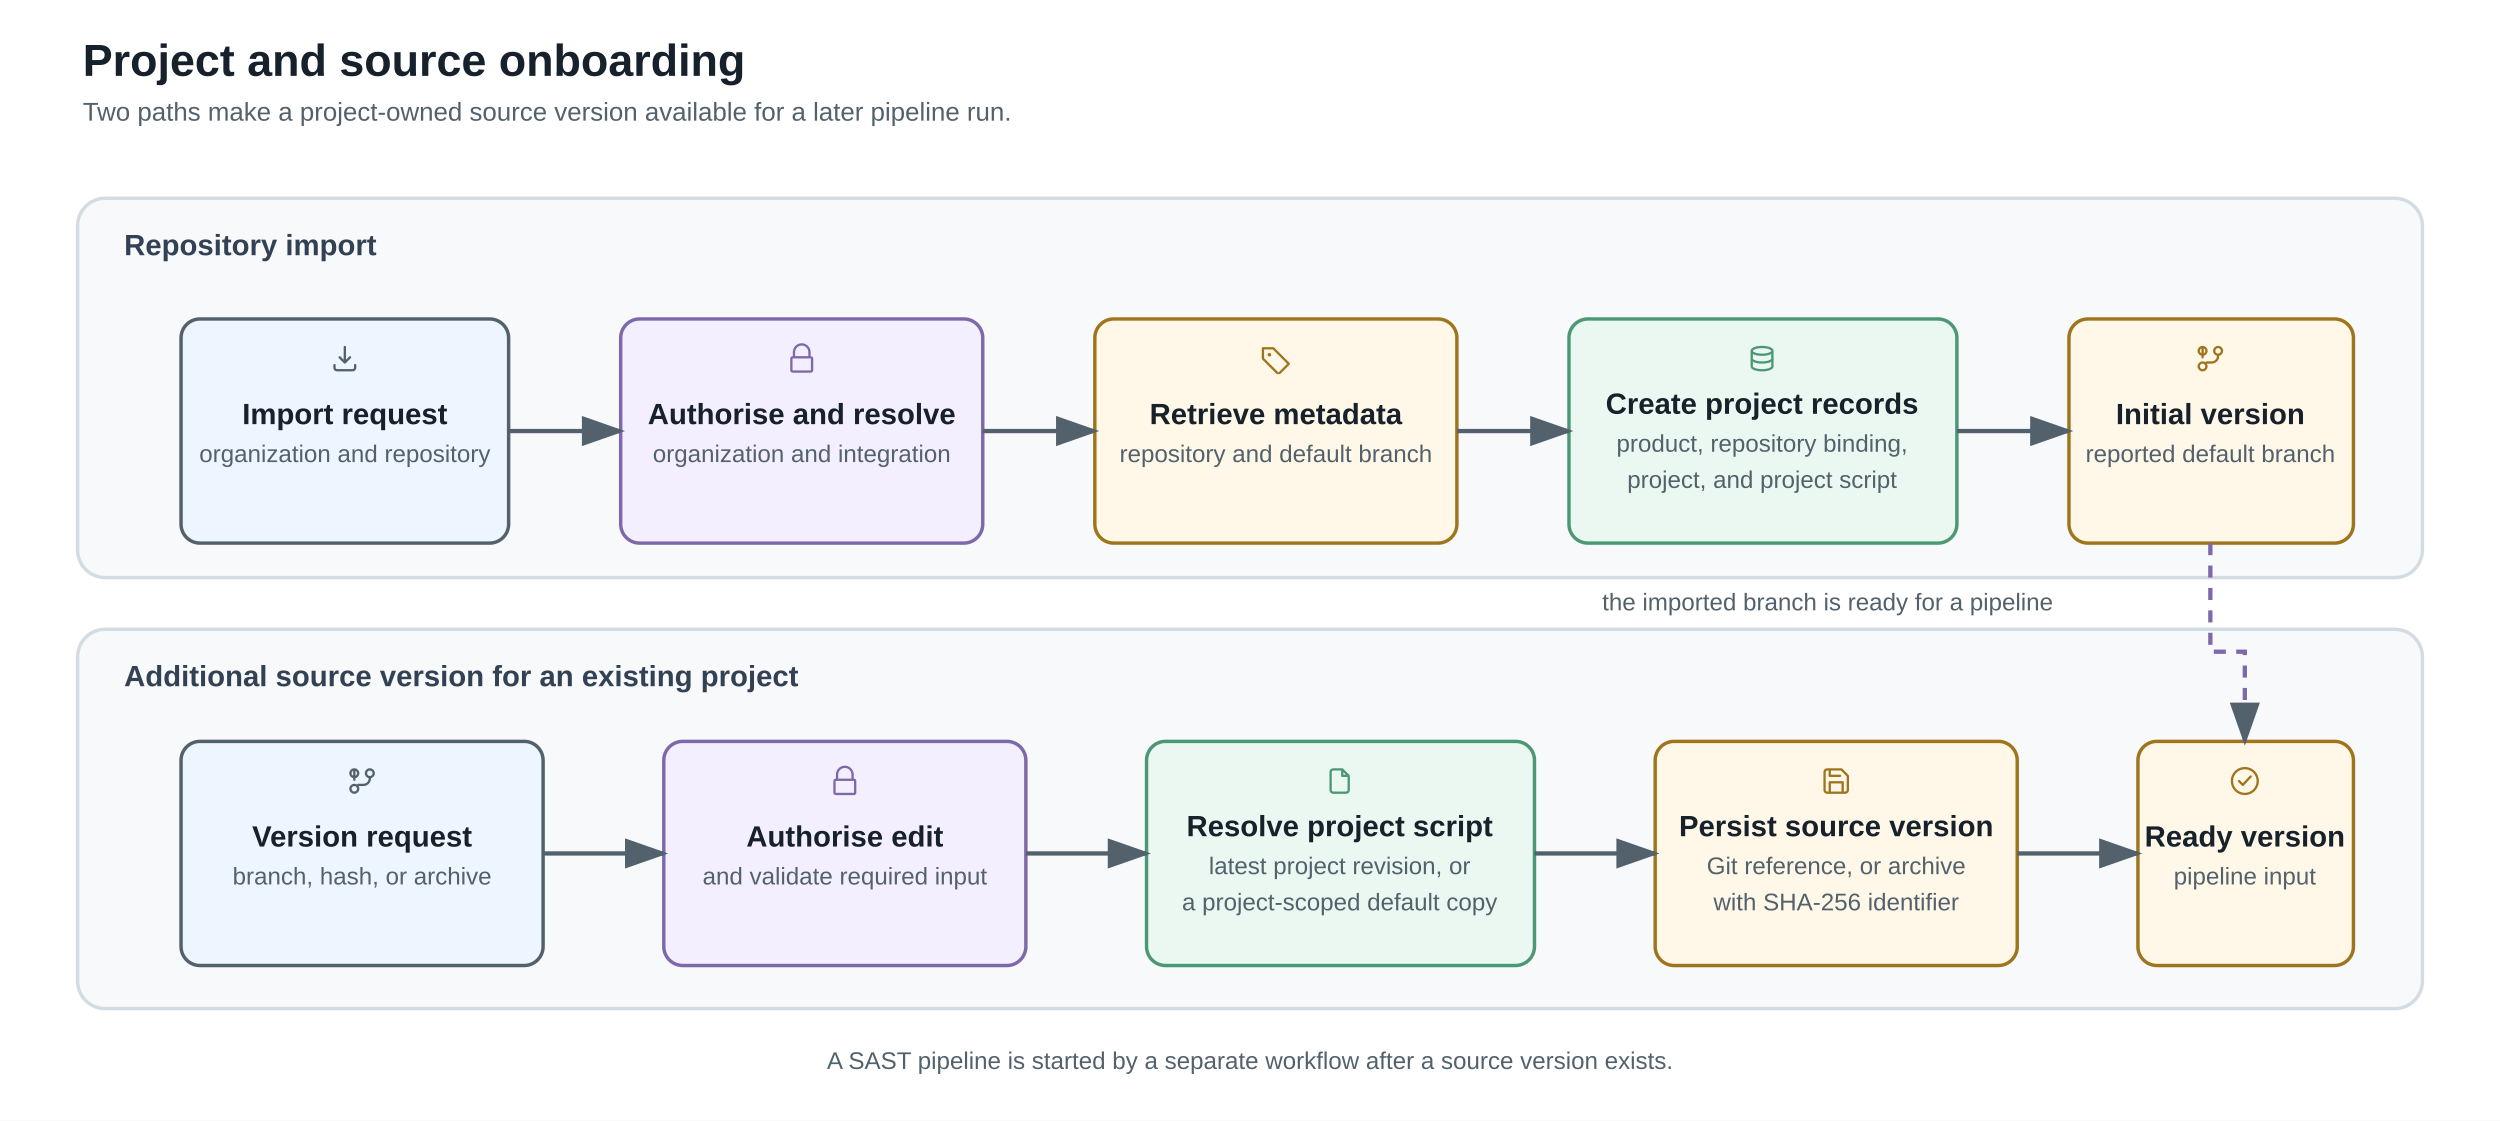
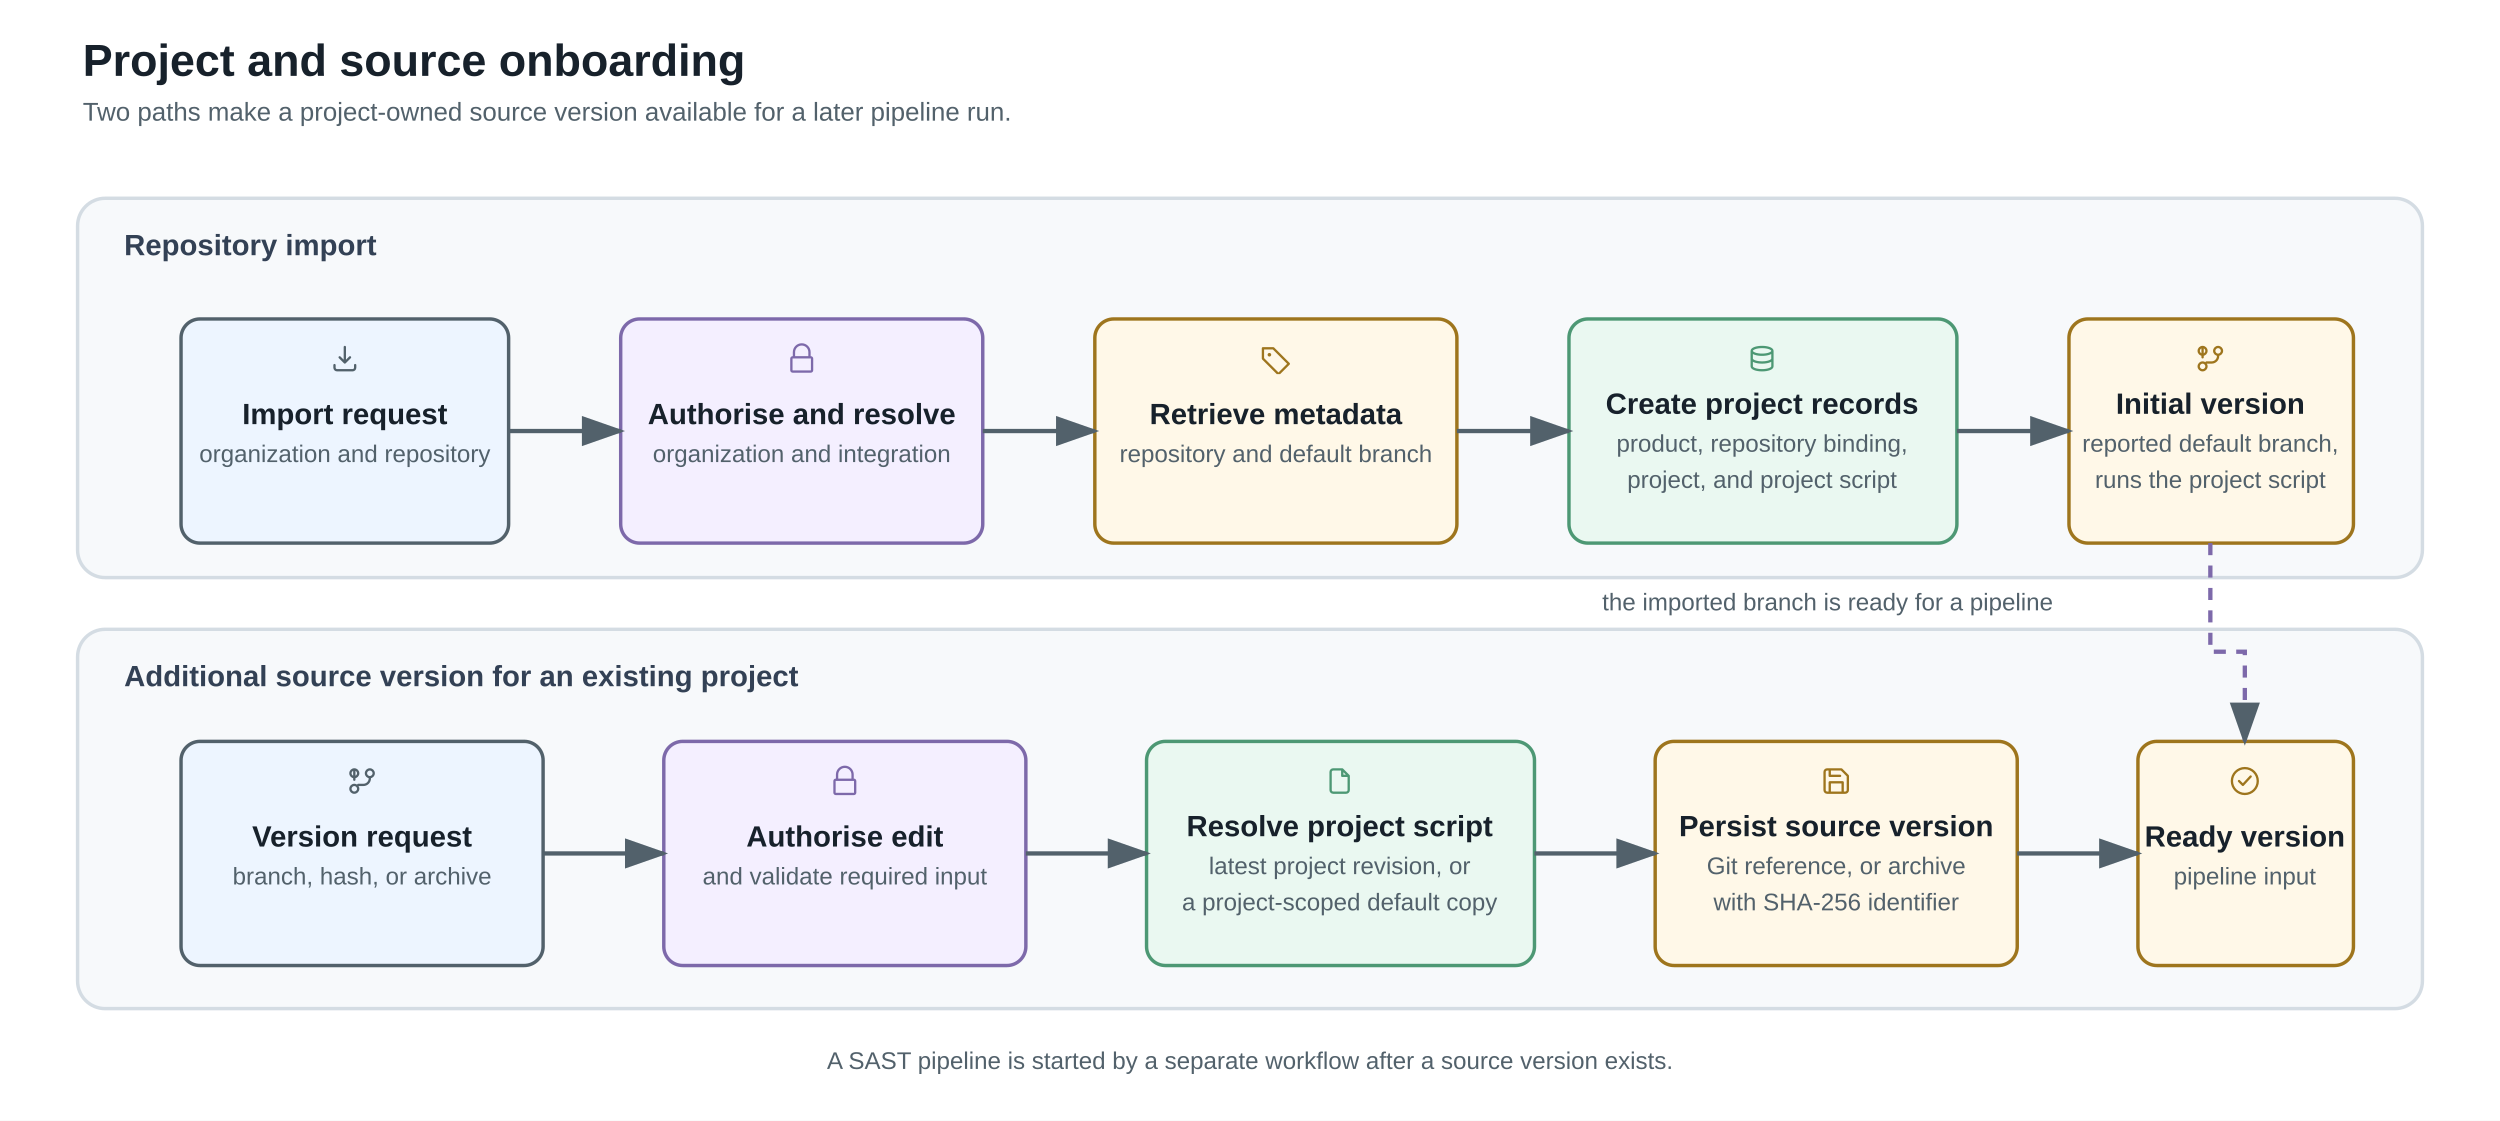
<svg xmlns="http://www.w3.org/2000/svg" width="1450" height="650" viewBox="0 0 1450 650" role="img" aria-labelledby="title desc">
  <defs>
    <marker id="arrow" markerWidth="10" markerHeight="7" refX="9" refY="3.5" orient="auto">
      <path d="M0 0L10 3.5 0 7z" fill="#52616b" />
    </marker>
    <style>
      .lane{fill:#f7f9fb;stroke:#d4dce3;stroke-width:2}.box{stroke-width:2}.head{font:700 17px Arial;fill:#17212b;text-anchor:middle}.body{font:14px Arial;fill:#52616b;text-anchor:middle}.lanehead{font:700 17px Arial;fill:#334155}.line{stroke:#52616b;stroke-width:2.5;fill:none;marker-end:url(#arrow)}.optional{stroke:#7d69aa;stroke-width:2.5;fill:none;stroke-dasharray:7 6;marker-end:url(#arrow)}.note{font:14px Arial;fill:#52616b;text-anchor:middle}
    </style>
    <symbol id="ico-download" viewBox="0 0 24 24">
      <path fill="none" stroke="#52616b" stroke-width="1.8" stroke-linecap="round" stroke-linejoin="round" d="M12 3v12m0 0 4-4m-4 4-4-4M4 17v2a2 2 0 0 0 2 2h12a2 2 0 0 0 2-2v-2" />
    </symbol>
    <symbol id="ico-lock" viewBox="0 0 24 24">
      <path fill="none" stroke="#7d69aa" stroke-width="1.8" stroke-linecap="round" stroke-linejoin="round" d="M6 11V7a6 6 0 0 1 12 0v4M5 11h14a1 1 0 0 1 1 1v9a1 1 0 0 1-1 1H5a1 1 0 0 1-1-1v-9a1 1 0 0 1 1-1z" />
    </symbol>
    <symbol id="ico-tag" viewBox="0 0 24 24">
      <path fill="none" stroke="#9e751d" stroke-width="1.8" stroke-linecap="round" stroke-linejoin="round" d="M2 4h8l12 12-8 8L2 12V4z" />
      <circle cx="7" cy="9" r="1.4" fill="#9e751d" stroke="none" />
    </symbol>
    <symbol id="ico-database" viewBox="0 0 24 24">
      <path fill="none" stroke="#4d9874" stroke-width="1.8" stroke-linecap="round" stroke-linejoin="round" d="M12 3c-4.4 0-8 1.3-8 3s3.6 3 8 3 8-1.3 8-3-3.6-3-8-3zM4 6v6c0 1.7 3.6 3 8 3s8-1.3 8-3V6M4 12v6c0 1.7 3.6 3 8 3s8-1.3 8-3v-6" />
    </symbol>
    <symbol id="ico-git-branch" viewBox="0 0 24 24">
      <path fill="none" stroke="#9e751d" stroke-width="1.8" stroke-linecap="round" stroke-linejoin="round" d="M6 3v8M6 21a3 3 0 1 0 0-6 3 3 0 0 0 0 6zM6 3a3 3 0 1 0 0 6 3 3 0 0 0 0-6zM18 9a3 3 0 1 0 0-6 3 3 0 0 0 0 6zM18 9v1a5 5 0 0 1-5 5H9" />
    </symbol>
    <symbol id="ico-git-branch-n" viewBox="0 0 24 24">
      <path fill="none" stroke="#52616b" stroke-width="1.8" stroke-linecap="round" stroke-linejoin="round" d="M6 3v8M6 21a3 3 0 1 0 0-6 3 3 0 0 0 0 6zM6 3a3 3 0 1 0 0 6 3 3 0 0 0 0-6zM18 9a3 3 0 1 0 0-6 3 3 0 0 0 0 6zM18 9v1a5 5 0 0 1-5 5H9" />
    </symbol>
    <symbol id="ico-file" viewBox="0 0 24 24">
      <path fill="none" stroke="#4d9874" stroke-width="1.8" stroke-linecap="round" stroke-linejoin="round" d="M14 3H7a2 2 0 0 0-2 2v14a2 2 0 0 0 2 2h10a2 2 0 0 0 2-2V8l-5-5Zm0 0v5h5" />
    </symbol>
    <symbol id="ico-save" viewBox="0 0 24 24">
      <path fill="none" stroke="#9e751d" stroke-width="1.8" stroke-linecap="round" stroke-linejoin="round" d="M19 21H5a2 2 0 0 1-2-2V5a2 2 0 0 1 2-2h11l5 5v11a2 2 0 0 1-2 2zM17 21v-8H7v8M7 3v5h8" />
    </symbol>
    <symbol id="ico-check-circle" viewBox="0 0 24 24">
      <path fill="none" stroke="#9e751d" stroke-width="1.8" stroke-linecap="round" stroke-linejoin="round" d="M12 22a10 10 0 1 0 0-20 10 10 0 0 0 0 20zM7.5 12l3 3 6-6.5" />
    </symbol>
  </defs>
  <rect width="1450" height="650" fill="#fff" />
  <text x="48" y="44" font-family="Arial" font-size="26" font-weight="700" fill="#17212b">Project and source onboarding</text>
  <text x="48" y="70" font-family="Arial" font-size="15" fill="#52616b">Two paths make a project-owned source version available for a later pipeline run.</text>
  <rect class="lane" x="45" y="115" width="1360" height="220" rx="16" />
  <text class="lanehead" x="72" y="148">Repository import</text>
  <rect class="box" x="105" y="185" width="190" height="130" rx="11" fill="#edf5ff" stroke="#52616b" />
  <use href="#ico-download" x="191" y="199" width="18" height="18" />
  <text class="head" x="200" y="246">Import request</text>
  <text class="body" x="200" y="268">organization and repository</text>
  <rect class="box" x="360" y="185" width="210" height="130" rx="11" fill="#f4efff" stroke="#7d69aa" />
  <use href="#ico-lock" x="456" y="199" width="18" height="18" />
  <text class="head" x="465" y="246">Authorise and resolve</text>
  <text class="body" x="465" y="268">organization and integration</text>
  <rect class="box" x="635" y="185" width="210" height="130" rx="11" fill="#fff8e8" stroke="#9e751d" />
  <use href="#ico-tag" x="731" y="199" width="18" height="18" />
  <text class="head" x="740" y="246">Retrieve metadata</text>
  <text class="body" x="740" y="268">repository and default branch</text>
  <rect class="box" x="910" y="185" width="225" height="130" rx="11" fill="#eaf8f1" stroke="#4d9874" />
  <use href="#ico-database" x="1013" y="199" width="18" height="18" />
  <text class="head" x="1022" y="240">Create project records</text>
  <text class="body" x="1022" y="262">product, repository binding,</text>
  <text class="body" x="1022" y="283">project, and project script</text>
  <rect class="box" x="1200" y="185" width="165" height="130" rx="11" fill="#fff8e8" stroke="#9e751d" />
  <use href="#ico-git-branch" x="1273" y="199" width="18" height="18" />
-   <text class="head" x="1282" y="246">Initial version</text>
-   <text class="body" x="1282" y="268">reported default branch</text>
+   <text class="head" x="1282" y="240">Initial version</text>
+   <text class="body" x="1282" y="262">reported default branch,</text>
+   <text class="body" x="1282" y="283">runs the project script</text>
  <path class="line" d="M295 250H360" />
  <path class="line" d="M570 250H635" />
  <path class="line" d="M845 250H910" />
  <path class="line" d="M1135 250H1200" />
  <rect class="lane" x="45" y="365" width="1360" height="220" rx="16" />
  <text class="lanehead" x="72" y="398">Additional source version for an existing project</text>
  <rect class="box" x="105" y="430" width="210" height="130" rx="11" fill="#edf5ff" stroke="#52616b" />
  <use href="#ico-git-branch-n" x="201" y="444" width="18" height="18" />
  <text class="head" x="210" y="491">Version request</text>
  <text class="body" x="210" y="513">branch, hash, or archive</text>
  <rect class="box" x="385" y="430" width="210" height="130" rx="11" fill="#f4efff" stroke="#7d69aa" />
  <use href="#ico-lock" x="481" y="444" width="18" height="18" />
  <text class="head" x="490" y="491">Authorise edit</text>
  <text class="body" x="490" y="513">and validate required input</text>
  <rect class="box" x="665" y="430" width="225" height="130" rx="11" fill="#eaf8f1" stroke="#4d9874" />
  <use href="#ico-file" x="768" y="444" width="18" height="18" />
  <text class="head" x="777" y="485">Resolve project script</text>
  <text class="body" x="777" y="507">latest project revision, or</text>
  <text class="body" x="777" y="528">a project-scoped default copy</text>
  <rect class="box" x="960" y="430" width="210" height="130" rx="11" fill="#fff8e8" stroke="#9e751d" />
  <use href="#ico-save" x="1056" y="444" width="18" height="18" />
  <text class="head" x="1065" y="485">Persist source version</text>
  <text class="body" x="1065" y="507">Git reference, or archive</text>
  <text class="body" x="1065" y="528">with SHA-256 identifier</text>
  <rect class="box" x="1240" y="430" width="125" height="130" rx="11" fill="#fff8e8" stroke="#9e751d" />
  <use href="#ico-check-circle" x="1293" y="444" width="18" height="18" />
  <text class="head" x="1302" y="491">Ready version</text>
  <text class="body" x="1302" y="513">pipeline input</text>
  <path class="line" d="M315 495H385" />
  <path class="line" d="M595 495H665" />
  <path class="line" d="M890 495H960" />
  <path class="line" d="M1170 495H1240" />
  <path class="optional" d="M1282 315V378H1302V430" />
  <text class="note" x="1060" y="354">the imported branch is ready for a pipeline</text>
  <text class="note" x="725" y="620">A SAST pipeline is started by a separate workflow after a source version exists.</text>
</svg>
